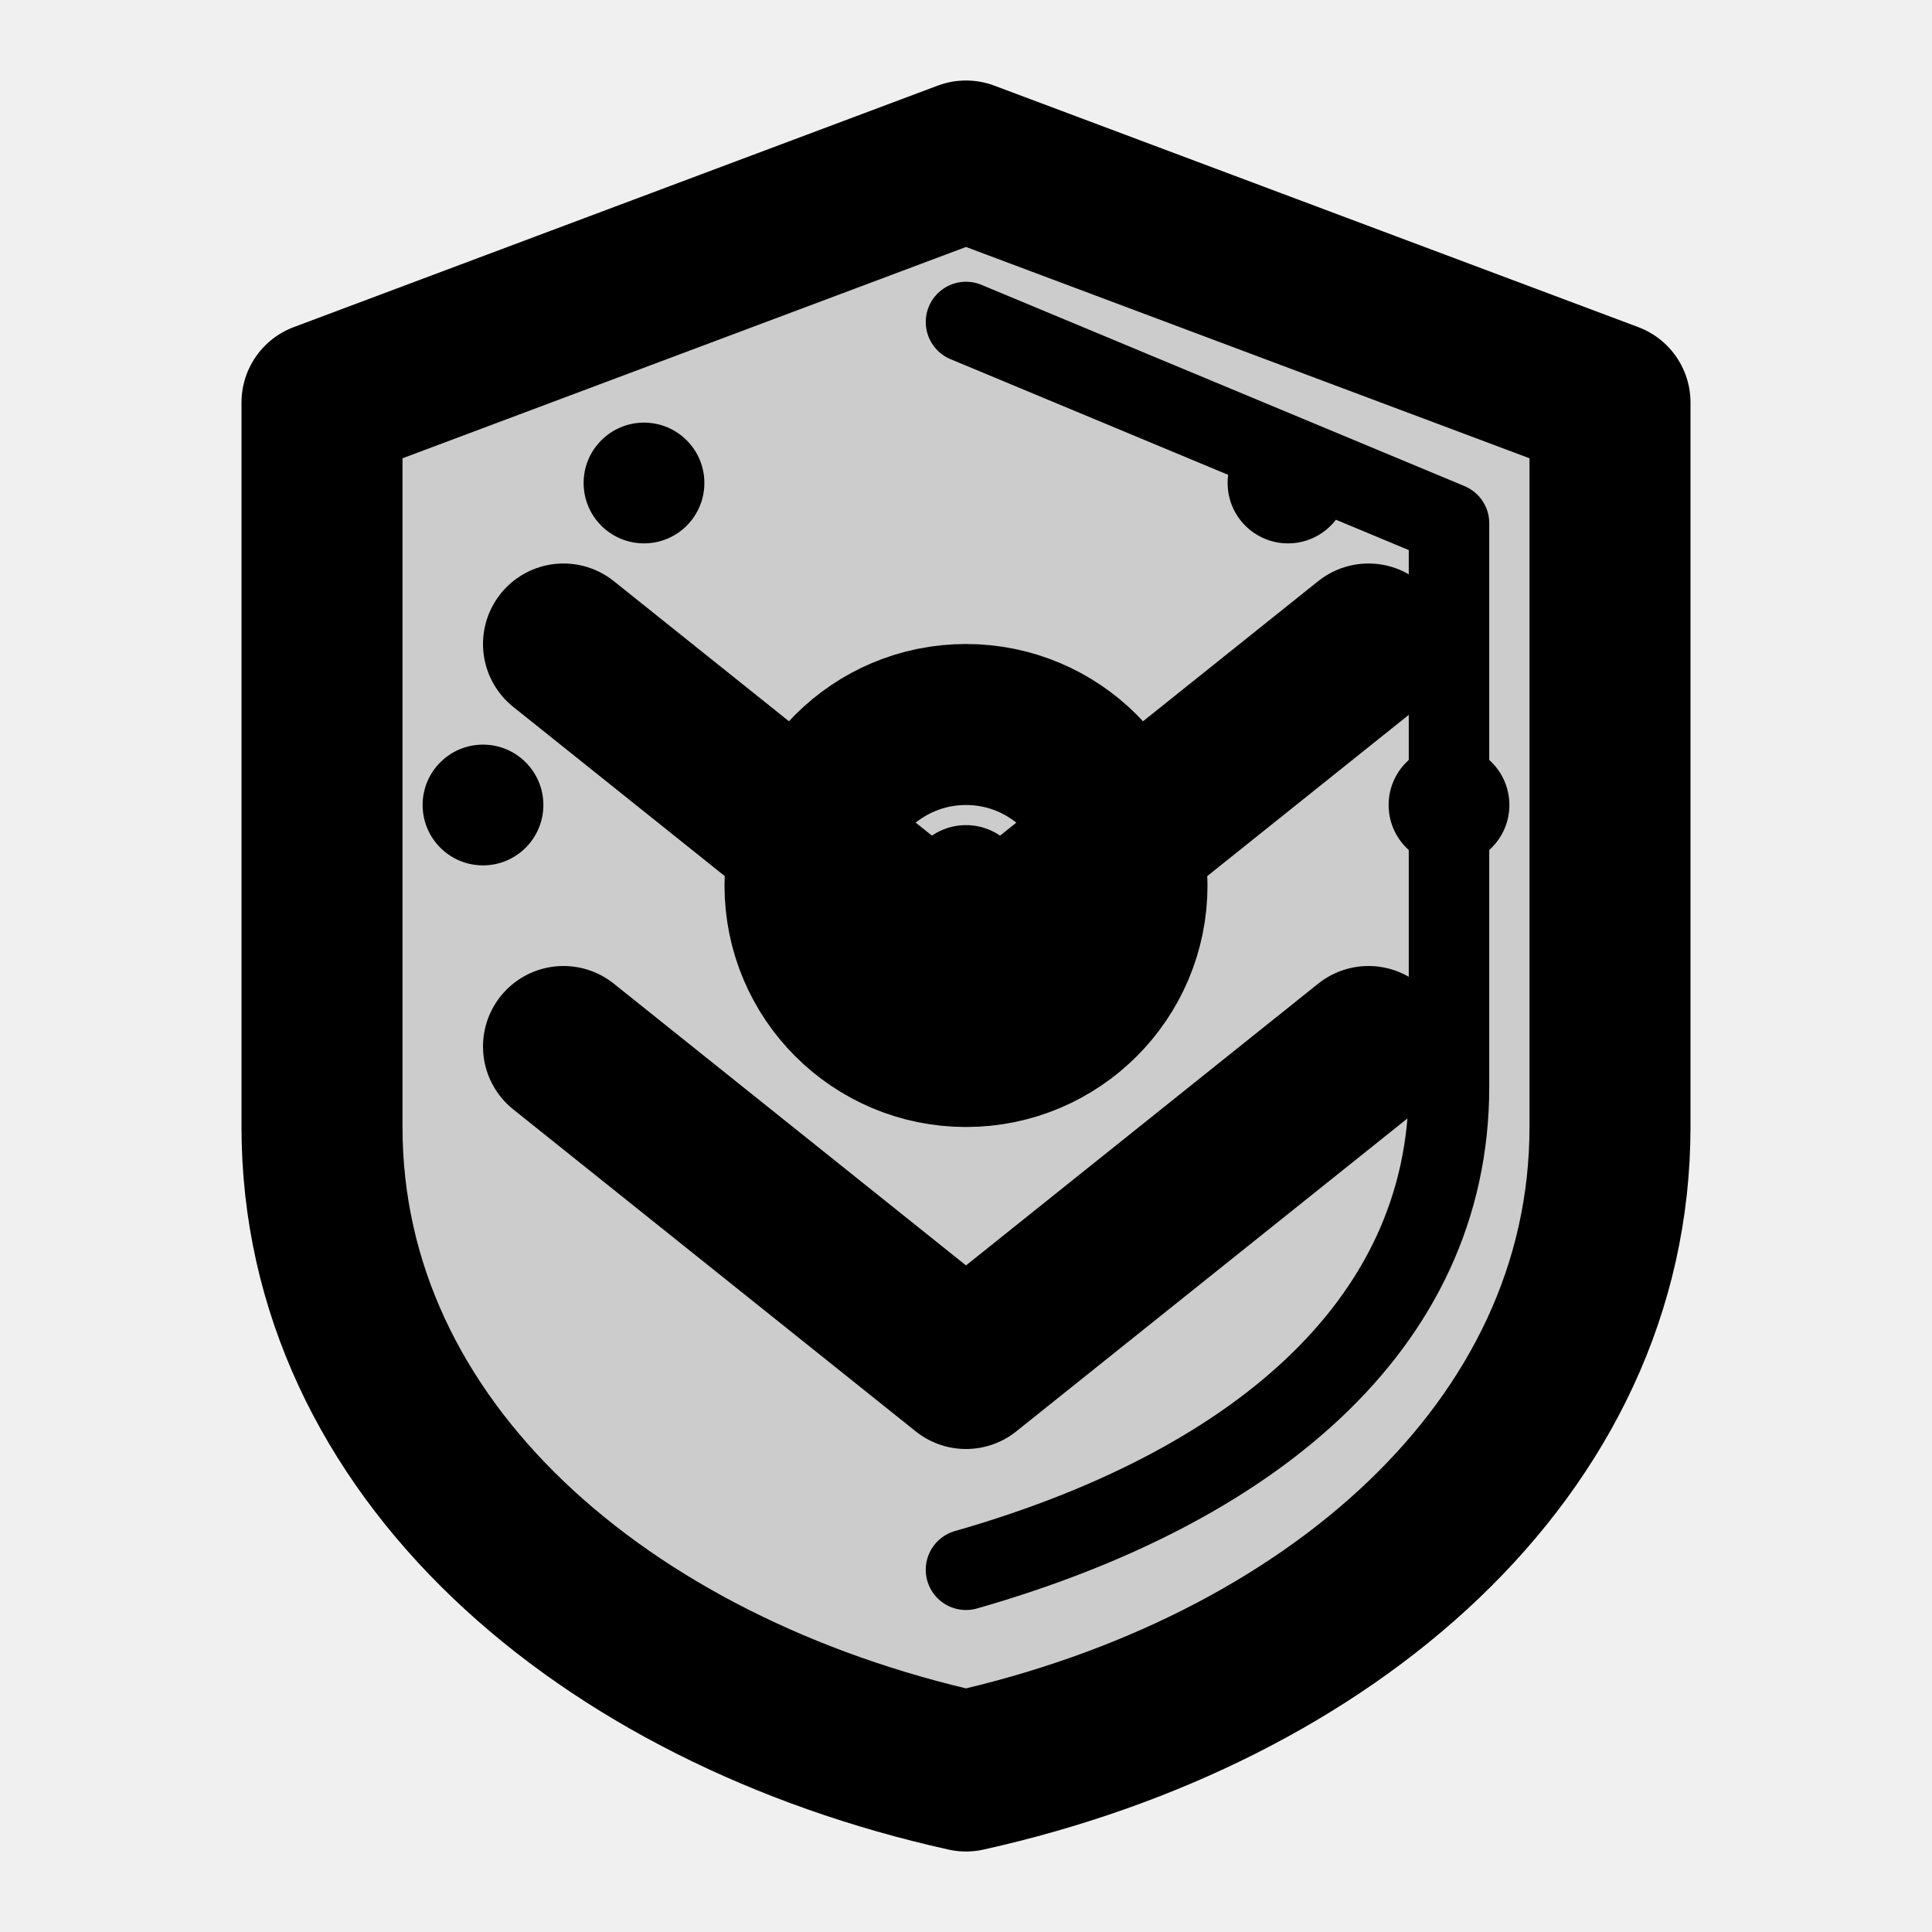
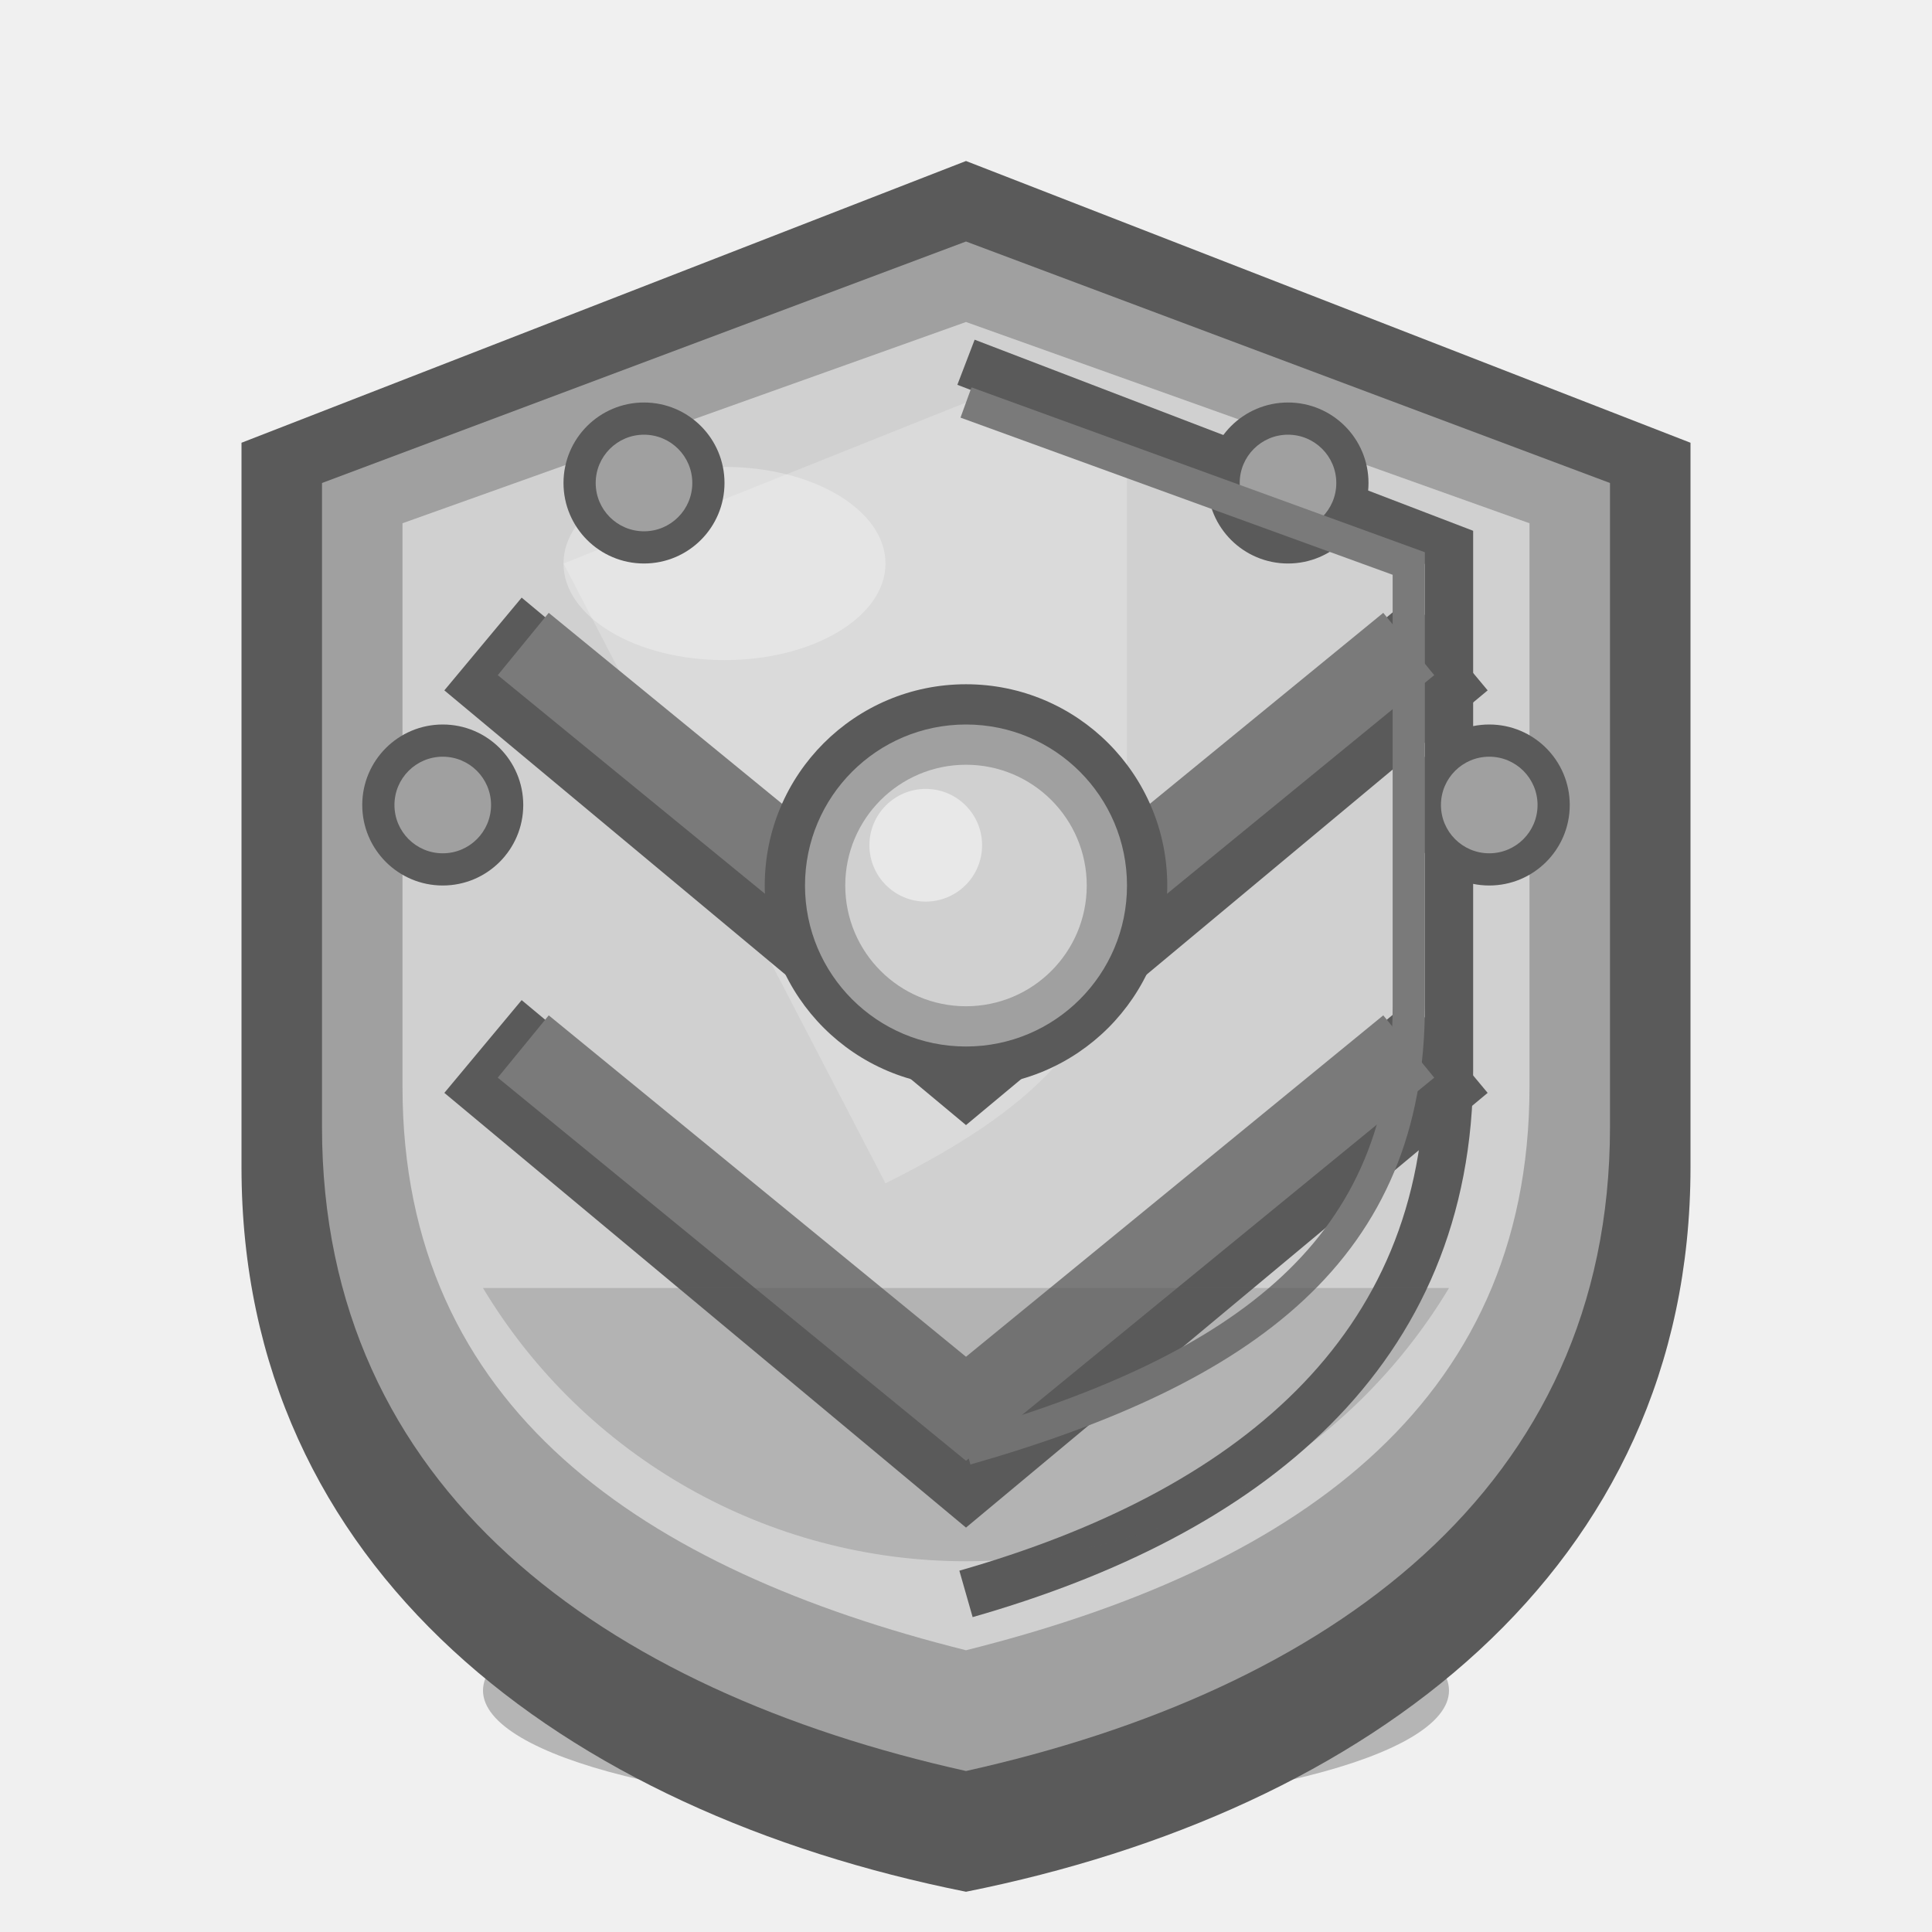
- <svg xmlns="http://www.w3.org/2000/svg" viewBox="0 0 24 24" fill="none">
-   <style>
-     .stroke { stroke: currentColor; stroke-width: 2; stroke-linecap: round; stroke-linejoin: round; fill: none; }
-     .metallic { fill: currentColor; fill-opacity: 0.15; }
-   </style>
-   <path class="stroke metallic" d="M12 2l8 3v9c0 4-3.5 7-8 8-4.5-1-8-4-8-8V5l8-3z" />
-   <path class="stroke" d="M12 4l6 2.5v7c0 3-2.5 5-6 6" style="stroke-width: 1;" />
-   <path class="stroke" d="M7 8l5 4 5-4" />
-   <path class="stroke" d="M7 13l5 4 5-4" />
-   <circle class="stroke" cx="12" cy="11" r="2" />
-   <circle cx="8" cy="6" r="0.75" fill="currentColor" />
-   <circle cx="16" cy="6" r="0.75" fill="currentColor" />
-   <circle cx="6" cy="10" r="0.75" fill="currentColor" />
-   <circle cx="18" cy="10" r="0.75" fill="currentColor" />
-   <circle cx="12" cy="11" r="0.75" fill="currentColor" />
+ <svg xmlns="http://www.w3.org/2000/svg" viewBox="0 0 24 24">
+   <ellipse cx="12" cy="21" rx="6" ry="1.5" fill="#2a2a2a" opacity="0.3" />
+   <path d="M12 2l9 3.5v9c0 5-4 8-9 9-5-1-9-4-9-9v-9L12 2z" fill="#5a5a5a" />
+   <path d="M12 3l8 3v8c0 4.5-3.5 7-8 8-4.5-1-8-3.5-8-8V6l8-3z" fill="#a0a0a0" />
+   <path d="M12 4l7 2.5v7c0 4-3 6-7 7-4-1-7-3-7-7v-7L12 4z" fill="#d0d0d0" />
+   <path d="M7 7l5-2 2 .7v5c0 2-1 3-3 4" fill="#e8e8e8" opacity="0.4" />
+   <ellipse cx="9" cy="7" rx="2" ry="1.2" fill="#ffffff" opacity="0.3" />
+   <path d="M12 4.5l6 2.3v6.5c0 3.5-2.5 5.5-6 6.5" fill="none" stroke="#5a5a5a" stroke-width="0.6" />
+   <path d="M6 8l6 5 6-5" fill="none" stroke="#5a5a5a" stroke-width="1.5" />
+   <path d="M6.5 8l5.5 4.5 5.5-4.5" fill="none" stroke="#7a7a7a" stroke-width="1" />
+   <path d="M6 13l6 5 6-5" fill="none" stroke="#5a5a5a" stroke-width="1.5" />
+   <path d="M6.5 13l5.5 4.5 5.5-4.5" fill="none" stroke="#7a7a7a" stroke-width="1" />
+   <circle cx="12" cy="11" r="2.5" fill="#5a5a5a" />
+   <circle cx="12" cy="11" r="2" fill="#a0a0a0" />
+   <circle cx="12" cy="11" r="1.5" fill="#d0d0d0" />
+   <circle cx="11.5" cy="10.5" r="0.7" fill="#ffffff" opacity="0.5" />
+   <g>
+     <circle cx="8" cy="6" r="1" fill="#5a5a5a" />
+     <circle cx="8" cy="6" r="0.6" fill="#a0a0a0" />
+   </g>
+   <g>
+     <circle cx="16" cy="6" r="1" fill="#5a5a5a" />
+     <circle cx="16" cy="6" r="0.6" fill="#a0a0a0" />
+   </g>
+   <g>
+     <circle cx="5.5" cy="10" r="1" fill="#5a5a5a" />
+     <circle cx="5.5" cy="10" r="0.6" fill="#a0a0a0" />
+   </g>
+   <g>
+     <circle cx="18.5" cy="10" r="1" fill="#5a5a5a" />
+     <circle cx="18.5" cy="10" r="0.6" fill="#a0a0a0" />
+   </g>
+   <path d="M12 5l5.5 2v5.5c0 3-2 4.5-5.5 5.5" fill="none" stroke="#7a7a7a" stroke-width="0.4" />
+   <path d="M6 16 A7 7 0 0 0 18 16" fill="#5a5a5a" opacity="0.25" />
</svg>
